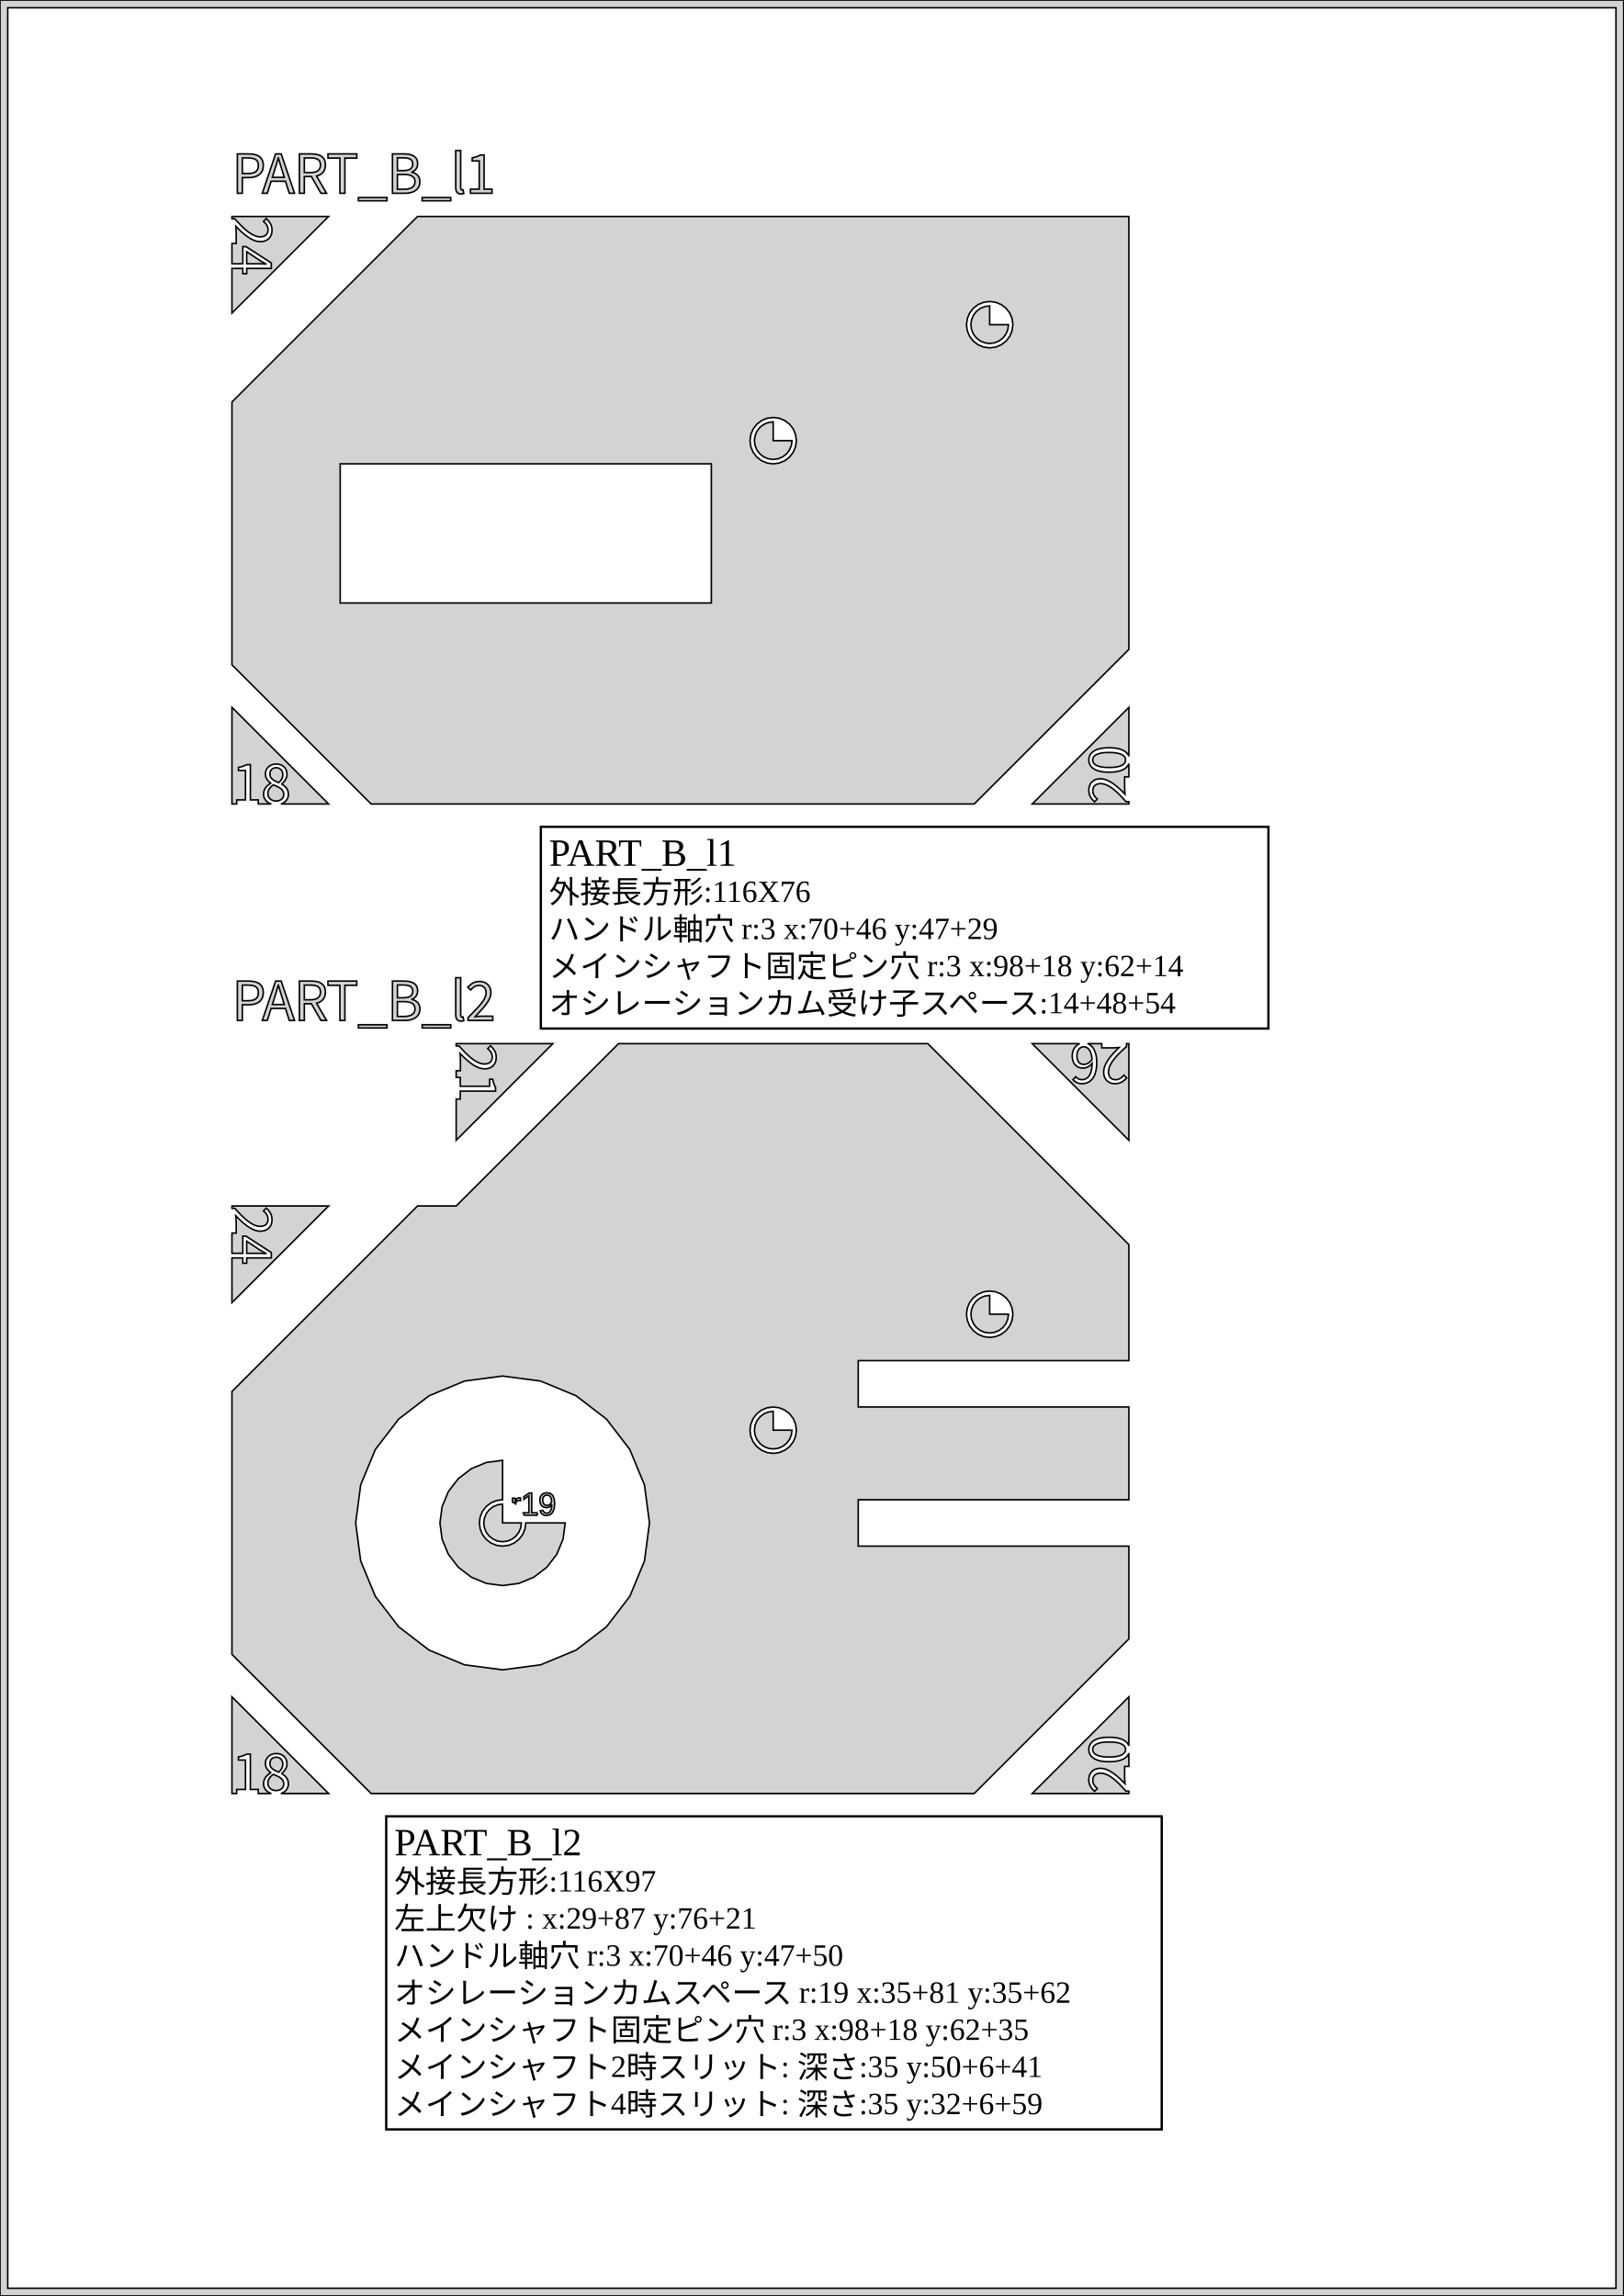
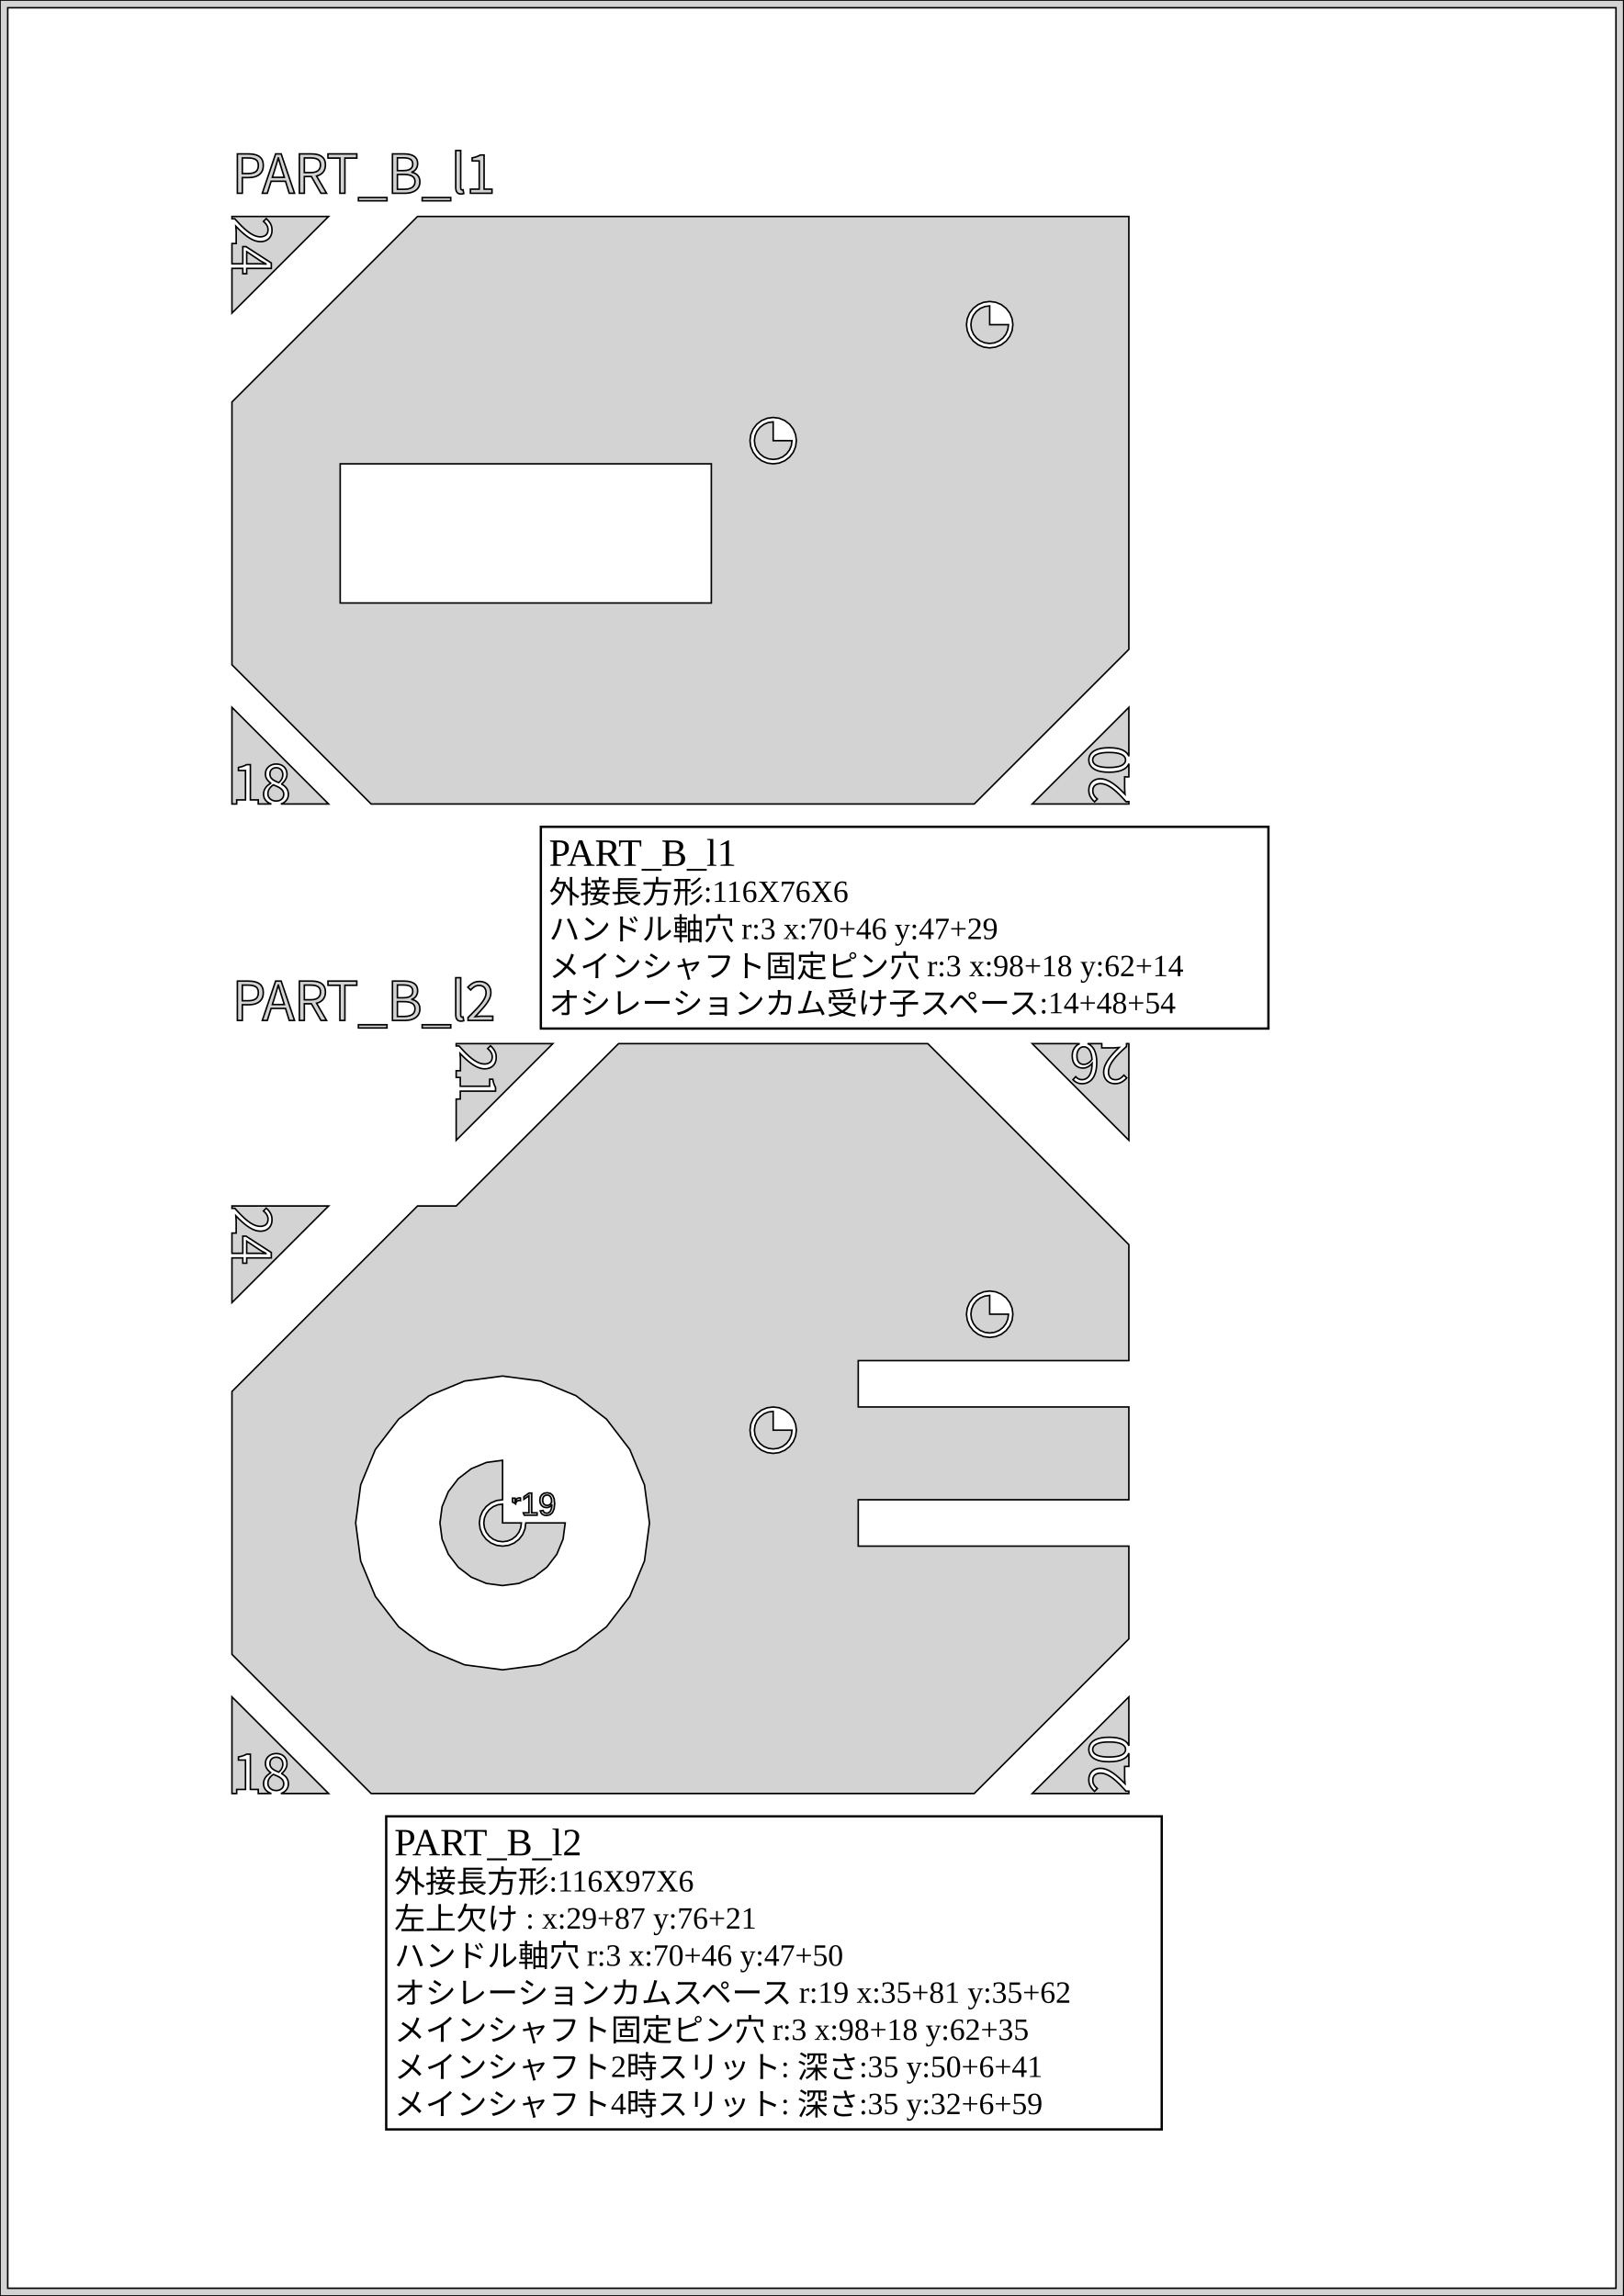
<svg xmlns="http://www.w3.org/2000/svg" width="210mm" height="297mm" viewBox="0 -297 210 297" version="1.1">
  <path d=" M 210,-297 L 0,-297 L 0,-0 L 210,-0 z M 1,-1 L 1,-296 L 209,-296 L 209,-1 z M 59.693,-271.912 L 59.765,-271.918 L 59.826,-271.928 L 59.88,-271.94 L 59.931,-271.952 L 59.979,-271.966  L 59.889,-272.452 L 59.859,-272.448 L 59.833,-272.444 L 59.812,-272.442 L 59.794,-272.44 L 59.775,-272.439  L 59.757,-272.438 L 59.712,-272.445 L 59.672,-272.466 L 59.635,-272.501 L 59.606,-272.552 L 59.589,-272.621  L 59.583,-272.709 L 59.583,-277.53 L 58.943,-277.53 L 58.943,-272.751 L 58.951,-272.583 L 58.974,-272.431  L 59.013,-272.296 L 59.068,-272.179 L 59.139,-272.083 L 59.228,-272.008 L 59.336,-271.954 L 59.463,-271.921  L 59.611,-271.91 z M 52.74,-272.018 L 53.075,-272.074 L 53.379,-272.167 L 53.648,-272.296 L 53.875,-272.462 L 54.06,-272.663  L 54.197,-272.902 L 54.279,-273.179 L 54.306,-273.494 L 54.274,-273.817 L 54.177,-274.093 L 54.015,-274.32  L 53.803,-274.499 L 53.556,-274.629 L 53.273,-274.709 L 53.273,-274.744 L 53.423,-274.805 L 53.557,-274.884  L 53.675,-274.984 L 53.778,-275.099 L 53.862,-275.229 L 53.928,-275.372 L 53.977,-275.526 L 54.005,-275.684  L 54.015,-275.848 L 53.99,-276.129 L 53.916,-276.37 L 53.793,-276.57 L 53.626,-276.735 L 53.421,-276.867  L 53.178,-276.966 L 52.902,-277.036 L 52.598,-277.077 L 52.265,-277.091 L 50.758,-277.091 L 50.758,-272  L 52.376,-272 z M 51.398,-274.931 L 51.398,-276.586 L 52.183,-276.586 L 52.548,-276.565 L 52.848,-276.504 L 53.082,-276.401  L 53.25,-276.249 L 53.351,-276.037 L 53.385,-275.765 L 53.353,-275.524 L 53.258,-275.32 L 53.1,-275.154  L 52.868,-275.03 L 52.553,-274.956 L 52.155,-274.931 z M 51.398,-272.515 L 51.398,-274.432 L 52.287,-274.432 L 52.697,-274.408 L 53.04,-274.335 L 53.315,-274.213  L 53.515,-274.038 L 53.636,-273.806 L 53.676,-273.515 L 53.635,-273.203 L 53.512,-272.95 L 53.308,-272.758  L 53.031,-272.623 L 52.69,-272.542 L 52.287,-272.515 z M 31.341,-274.029 L 32.181,-274.029 L 32.536,-274.048 L 32.862,-274.104 L 33.159,-274.199 L 33.42,-274.332  L 33.64,-274.504 L 33.818,-274.716 L 33.95,-274.969 L 34.028,-275.263 L 34.054,-275.598 L 34.028,-275.943  L 33.95,-276.237 L 33.818,-276.48 L 33.639,-276.677 L 33.417,-276.833 L 33.152,-276.949 L 32.849,-277.028  L 32.516,-277.075 L 32.152,-277.091 L 30.701,-277.091 L 30.701,-272 L 31.341,-272 z M 31.341,-274.55 L 31.341,-276.57 L 32.069,-276.57 L 32.48,-276.546 L 32.816,-276.477 L 33.078,-276.361  L 33.265,-276.184 L 33.377,-275.93 L 33.414,-275.598 L 33.378,-275.266 L 33.27,-275 L 33.088,-274.8  L 32.833,-274.661 L 32.503,-274.578 L 32.097,-274.55 z M 39.36,-274.16 L 40.275,-274.16 L 41.512,-272 L 42.236,-272 L 40.94,-274.23 L 40.952,-274.233  L 41.232,-274.323 L 41.479,-274.451 L 41.689,-274.618 L 41.861,-274.823 L 41.988,-275.067 L 42.064,-275.348  L 42.09,-275.667 L 42.064,-275.995 L 41.988,-276.275 L 41.86,-276.508 L 41.689,-276.696 L 41.479,-276.846  L 41.232,-276.956 L 40.952,-277.031 L 40.645,-277.076 L 40.311,-277.091 L 38.72,-277.091 L 38.72,-272  L 39.36,-272 z M 39.36,-274.675 L 39.36,-276.57 L 40.214,-276.57 L 40.581,-276.547 L 40.887,-276.48 L 41.13,-276.368  L 41.308,-276.201 L 41.414,-275.967 L 41.45,-275.667 L 41.414,-275.363 L 41.308,-275.114 L 41.13,-274.922  L 40.887,-274.785 L 40.581,-274.703 L 40.214,-274.675 z M 44.606,-276.55 L 46.146,-276.55 L 46.146,-277.091 L 42.418,-277.091 L 42.418,-276.55 L 43.96,-276.55  L 43.96,-272.002 L 44.606,-272.002 z M 35.064,-273.555 L 36.927,-273.555 L 37.413,-272 L 38.093,-272 L 36.364,-277.091 L 35.648,-277.091  L 33.925,-272 L 34.571,-272 z M 35.224,-274.061 L 35.474,-274.848 L 35.562,-275.137 L 35.649,-275.423 L 35.735,-275.705 L 35.819,-275.988  L 35.901,-276.276 L 35.981,-276.57 L 36.009,-276.57 L 36.093,-276.276 L 36.176,-275.988 L 36.259,-275.705  L 36.344,-275.423 L 36.432,-275.137 L 36.523,-274.848 L 36.769,-274.061 z M 63.631,-272.528 L 62.61,-272.528 L 62.61,-276.952 L 62.125,-276.952 L 61.981,-276.872 L 61.827,-276.801  L 61.663,-276.737 L 61.485,-276.679 L 61.287,-276.629 L 61.07,-276.584 L 61.07,-276.181 L 61.98,-276.181  L 61.98,-272.528 L 60.84,-272.528 L 60.84,-272 L 63.631,-272 z M 50.051,-271.443 L 46.355,-271.443 L 46.355,-271.027 L 50.051,-271.027 z M 58.298,-271.443 L 54.602,-271.443 L 54.602,-271.027 L 58.298,-271.027 z M 146,-213 L 146,-269 L 54,-269 L 30,-245 L 30,-211 L 48,-193  L 126,-193 z M 127.224,-252.102 L 126.5,-252.402 L 125.879,-252.879 L 125.402,-253.5 L 125.102,-254.224 L 125,-255  L 125.102,-255.776 L 125.402,-256.5 L 125.879,-257.121 L 126.5,-257.598 L 127.224,-257.898 L 128,-258  L 128.776,-257.898 L 129.5,-257.598 L 130.121,-257.121 L 130.598,-256.5 L 130.898,-255.776 L 131,-255  L 130.898,-254.224 L 130.598,-253.5 L 130.121,-252.879 L 129.5,-252.402 L 128.776,-252.102 L 128,-252  z M 128.629,-252.653 L 129.215,-252.896 L 129.718,-253.282 L 130.104,-253.785 L 130.347,-254.371 L 130.43,-255  L 128,-255 L 128,-257.43 L 127.371,-257.347 L 126.785,-257.104 L 126.282,-256.718 L 125.896,-256.215  L 125.653,-255.629 L 125.57,-255 L 125.653,-254.371 L 125.896,-253.785 L 126.282,-253.282 L 126.785,-252.896  L 127.371,-252.653 L 128,-252.57 z M 99.224,-237.102 L 98.5,-237.402 L 97.879,-237.879 L 97.402,-238.5 L 97.102,-239.224 L 97,-240  L 97.102,-240.776 L 97.402,-241.5 L 97.879,-242.121 L 98.5,-242.598 L 99.224,-242.898 L 100,-243  L 100.776,-242.898 L 101.5,-242.598 L 102.121,-242.121 L 102.598,-241.5 L 102.898,-240.776 L 103,-240  L 102.898,-239.224 L 102.598,-238.5 L 102.121,-237.879 L 101.5,-237.402 L 100.776,-237.102 L 100,-237  z M 100.629,-237.653 L 101.215,-237.896 L 101.718,-238.282 L 102.104,-238.785 L 102.347,-239.371 L 102.43,-240  L 100,-240 L 100,-242.43 L 99.371,-242.347 L 98.785,-242.104 L 98.282,-241.718 L 97.896,-241.215  L 97.653,-240.629 L 97.57,-240 L 97.653,-239.371 L 97.896,-238.785 L 98.282,-238.282 L 98.785,-237.896  L 99.371,-237.653 L 100,-237.57 z M 44,-219 L 44,-237 L 92,-237 L 92,-219 z M 42.5,-269 L 30,-269 L 30,-268.696 L 30.374,-268.696 L 30.828,-268.195 L 31.254,-267.756  L 31.652,-267.38 L 32.027,-267.065 L 32.385,-266.809 L 32.725,-266.613 L 33.049,-266.474 L 33.361,-266.391  L 33.659,-266.363 L 33.846,-266.374 L 34.02,-266.408 L 34.179,-266.464 L 34.321,-266.543 L 34.44,-266.646  L 34.537,-266.773 L 34.608,-266.924 L 34.651,-267.1 L 34.666,-267.301 L 34.647,-267.504 L 34.592,-267.697  L 34.499,-267.88 L 34.378,-268.052 L 34.236,-268.21 L 34.075,-268.356 L 34.436,-268.724 L 34.648,-268.515  L 34.829,-268.295 L 34.979,-268.064 L 35.091,-267.814 L 35.158,-267.534 L 35.181,-267.225 L 35.16,-266.933  L 35.099,-266.671 L 34.997,-266.437 L 34.857,-266.233 L 34.683,-266.062 L 34.476,-265.923 L 34.238,-265.821  L 33.975,-265.76 L 33.687,-265.739 L 33.348,-265.767 L 33.005,-265.852 L 32.659,-265.993 L 32.31,-266.183  L 31.957,-266.417 L 31.6,-266.694 L 31.238,-267.008 L 30.871,-267.357 L 30.499,-267.738 L 30.508,-267.602  L 30.519,-267.462 L 30.53,-267.318 L 30.54,-267.175 L 30.545,-267.037 L 30.547,-266.905 L 30.547,-265.496  L 30,-265.496 L 30,-262.877 L 31.402,-262.877 L 31.402,-265.099 L 31.817,-265.099 L 35.09,-262.981  L 35.09,-262.279 L 31.907,-262.279 L 31.907,-261.598 L 31.402,-261.598 L 31.402,-262.279 L 30,-262.279  L 30,-256.5 z M 34.395,-262.87 L 34.273,-262.935 L 34.149,-263.001 L 34.023,-263.068 L 33.896,-263.136 L 33.77,-263.206  L 33.644,-263.279 L 31.907,-264.439 L 31.907,-262.877 L 33.471,-262.877 L 33.605,-262.875 L 33.758,-262.87  L 33.929,-262.863 L 34.102,-262.854 L 34.257,-262.847 L 34.395,-262.842 z M 146,-193.304 L 145.626,-193.304 L 145.172,-193.805 L 144.746,-194.244 L 144.348,-194.62 L 143.973,-194.935  L 143.615,-195.191 L 143.275,-195.387 L 142.951,-195.526 L 142.64,-195.609 L 142.341,-195.637 L 142.154,-195.626  L 141.98,-195.592 L 141.821,-195.536 L 141.679,-195.457 L 141.56,-195.354 L 141.463,-195.227 L 141.391,-195.076  L 141.349,-194.9 L 141.334,-194.699 L 141.353,-194.496 L 141.408,-194.303 L 141.501,-194.12 L 141.622,-193.948  L 141.763,-193.79 L 141.925,-193.644 L 141.564,-193.276 L 141.352,-193.485 L 141.171,-193.705 L 141.021,-193.936  L 140.909,-194.186 L 140.842,-194.466 L 140.819,-194.775 L 140.84,-195.067 L 140.901,-195.329 L 141.003,-195.563  L 141.143,-195.767 L 141.317,-195.938 L 141.524,-196.077 L 141.762,-196.179 L 142.024,-196.24 L 142.313,-196.261  L 142.652,-196.233 L 142.995,-196.148 L 143.341,-196.007 L 143.69,-195.817 L 144.043,-195.583 L 144.4,-195.306  L 144.762,-194.992 L 145.129,-194.643 L 145.501,-194.262 L 145.492,-194.398 L 145.481,-194.538 L 145.47,-194.682  L 145.461,-194.825 L 145.455,-194.963 L 145.453,-195.095 L 145.453,-196.504 L 146,-196.504 L 146,-198.223  L 145.96,-198.108 L 145.798,-197.856 L 145.57,-197.636 L 145.276,-197.452 L 144.916,-197.304 L 144.489,-197.196  L 143.996,-197.131 L 143.437,-197.109 L 142.879,-197.131 L 142.389,-197.196 L 141.968,-197.304 L 141.615,-197.452  L 141.326,-197.636 L 141.104,-197.856 L 140.946,-198.108 L 140.851,-198.387 L 140.819,-198.693 L 140.851,-199.003  L 140.947,-199.283 L 141.107,-199.534 L 141.332,-199.752 L 141.62,-199.935 L 141.972,-200.083 L 142.391,-200.191  L 142.879,-200.256 L 143.437,-200.277 L 143.996,-200.256 L 144.489,-200.191 L 144.916,-200.083 L 145.276,-199.935  L 145.57,-199.752 L 145.798,-199.534 L 145.96,-199.283 L 146,-199.168 L 146,-205.5 L 133.5,-193  L 146,-193 z M 30.611,-193.528 L 31.75,-193.528 L 31.75,-197.328 L 30.84,-197.328 L 30.84,-197.73 L 31.058,-197.775  L 31.256,-197.826 L 31.434,-197.883 L 31.598,-197.946 L 31.752,-198.016 L 31.896,-198.091 L 32.381,-198.091  L 32.381,-193.528 L 33.402,-193.528 L 33.402,-193 L 35.093,-193 L 34.869,-193.084 L 34.641,-193.214  L 34.449,-193.374 L 34.292,-193.563 L 34.176,-193.777 L 34.107,-194.011 L 34.084,-194.265 L 34.099,-194.484  L 34.144,-194.689 L 34.219,-194.879 L 34.318,-195.054 L 34.435,-195.211 L 34.57,-195.352 L 34.715,-195.475  L 34.863,-195.583 L 35.014,-195.675 L 35.014,-195.702 L 34.837,-195.842 L 34.676,-196.003 L 34.532,-196.185  L 34.418,-196.39 L 34.35,-196.62 L 34.327,-196.876 L 34.347,-197.124 L 34.409,-197.35 L 34.511,-197.553  L 34.648,-197.732 L 34.815,-197.882 L 35.011,-198.005 L 35.23,-198.095 L 35.467,-198.15 L 35.722,-198.168  L 36,-198.149 L 36.25,-198.091 L 36.472,-197.994 L 36.664,-197.865 L 36.824,-197.707 L 36.951,-197.522  L 37.043,-197.312 L 37.099,-197.081 L 37.117,-196.828 L 37.105,-196.655 L 37.07,-196.488 L 37.01,-196.327  L 36.933,-196.176 L 36.846,-196.036 L 36.75,-195.907 L 36.648,-195.791 L 36.546,-195.688 L 36.445,-195.598  L 36.445,-195.563 L 36.59,-195.474 L 36.729,-195.374 L 36.862,-195.261 L 36.983,-195.135 L 37.089,-194.991  L 37.178,-194.831 L 37.246,-194.651 L 37.286,-194.448 L 37.3,-194.223 L 37.278,-193.989 L 37.212,-193.768  L 37.102,-193.56 L 36.952,-193.373 L 36.767,-193.214 L 36.546,-193.084 L 36.327,-193 L 42.5,-193  L 30,-205.5 L 30,-193 L 30.611,-193 z M 143.902,-197.734 L 144.308,-197.775 L 144.655,-197.842 L 144.943,-197.934 L 145.176,-198.049 L 145.352,-198.186  L 145.476,-198.341 L 145.55,-198.51 L 145.574,-198.693 L 145.55,-198.88 L 145.476,-199.05 L 145.352,-199.204  L 145.176,-199.339 L 144.943,-199.453 L 144.655,-199.545 L 144.308,-199.612 L 143.902,-199.653 L 143.436,-199.666  L 142.971,-199.653 L 142.567,-199.612 L 142.224,-199.545 L 141.94,-199.453 L 141.711,-199.339 L 141.537,-199.204  L 141.416,-199.05 L 141.343,-198.88 L 141.318,-198.693 L 141.343,-198.51 L 141.416,-198.341 L 141.537,-198.186  L 141.711,-198.049 L 141.94,-197.934 L 142.224,-197.842 L 142.567,-197.775 L 142.971,-197.734 L 143.436,-197.721  z M 36.213,-195.92 L 36.343,-196.083 L 36.445,-196.253 L 36.518,-196.429 L 36.562,-196.608 L 36.577,-196.791  L 36.565,-196.957 L 36.532,-197.109 L 36.476,-197.25 L 36.398,-197.375 L 36.3,-197.483 L 36.181,-197.573  L 36.043,-197.64 L 35.888,-197.681 L 35.715,-197.694 L 35.493,-197.67 L 35.299,-197.596 L 35.132,-197.472  L 35.005,-197.307 L 34.928,-197.108 L 34.903,-196.875 L 34.921,-196.686 L 34.975,-196.518 L 35.066,-196.371  L 35.186,-196.242 L 35.328,-196.126 L 35.493,-196.024 L 35.673,-195.932 L 35.861,-195.845 L 36.056,-195.763  z M 35.906,-193.396 L 36.079,-193.433 L 36.233,-193.495 L 36.368,-193.578 L 36.482,-193.68 L 36.574,-193.8  L 36.641,-193.936 L 36.681,-194.084 L 36.695,-194.245 L 36.683,-194.408 L 36.646,-194.555 L 36.584,-194.685  L 36.502,-194.803 L 36.403,-194.911 L 36.289,-195.008 L 36.159,-195.098 L 36.017,-195.181 L 35.861,-195.258  L 35.696,-195.331 L 35.525,-195.403 L 35.347,-195.473 L 35.156,-195.332 L 34.988,-195.169 L 34.845,-194.984  L 34.735,-194.779 L 34.669,-194.558 L 34.647,-194.321 L 34.662,-194.151 L 34.709,-193.991 L 34.786,-193.842  L 34.89,-193.709 L 35.019,-193.597 L 35.171,-193.505 L 35.341,-193.438 L 35.523,-193.397 L 35.716,-193.384  z M 164.1,-190.1 L 69.9,-190.1 L 69.9,-163.9 L 164.1,-163.9 z M 70,-164 L 70,-190 L 164,-190 L 164,-164 z M 59.693,-164.912 L 59.765,-164.918 L 59.826,-164.928 L 59.88,-164.94 L 59.931,-164.952 L 59.979,-164.966  L 59.889,-165.452 L 59.859,-165.448 L 59.833,-165.444 L 59.812,-165.442 L 59.794,-165.44 L 59.775,-165.439  L 59.757,-165.438 L 59.712,-165.445 L 59.672,-165.466 L 59.635,-165.501 L 59.606,-165.552 L 59.589,-165.621  L 59.583,-165.709 L 59.583,-170.53 L 58.943,-170.53 L 58.943,-165.751 L 58.951,-165.583 L 58.974,-165.431  L 59.013,-165.296 L 59.068,-165.179 L 59.139,-165.083 L 59.228,-165.008 L 59.336,-164.954 L 59.463,-164.921  L 59.611,-164.91 z M 31.341,-167.029 L 32.181,-167.029 L 32.536,-167.048 L 32.862,-167.104 L 33.159,-167.199 L 33.42,-167.332  L 33.64,-167.504 L 33.818,-167.716 L 33.95,-167.969 L 34.028,-168.263 L 34.054,-168.598 L 34.028,-168.943  L 33.95,-169.237 L 33.818,-169.48 L 33.639,-169.677 L 33.417,-169.833 L 33.152,-169.949 L 32.849,-170.028  L 32.516,-170.075 L 32.152,-170.091 L 30.701,-170.091 L 30.701,-165 L 31.341,-165 z M 31.341,-167.55 L 31.341,-169.57 L 32.069,-169.57 L 32.48,-169.546 L 32.816,-169.477 L 33.078,-169.361  L 33.265,-169.184 L 33.377,-168.93 L 33.414,-168.598 L 33.378,-168.266 L 33.27,-168 L 33.088,-167.8  L 32.833,-167.661 L 32.503,-167.578 L 32.097,-167.55 z M 35.064,-166.555 L 36.927,-166.555 L 37.413,-165 L 38.093,-165 L 36.364,-170.091 L 35.648,-170.091  L 33.925,-165 L 34.571,-165 z M 35.224,-167.061 L 35.474,-167.848 L 35.562,-168.137 L 35.649,-168.423 L 35.735,-168.705 L 35.819,-168.988  L 35.901,-169.276 L 35.981,-169.57 L 36.009,-169.57 L 36.093,-169.276 L 36.176,-168.988 L 36.259,-168.705  L 36.344,-168.423 L 36.432,-168.137 L 36.523,-167.848 L 36.769,-167.061 z M 39.36,-167.16 L 40.275,-167.16 L 41.512,-165 L 42.236,-165 L 40.94,-167.23 L 40.952,-167.233  L 41.232,-167.323 L 41.479,-167.451 L 41.689,-167.618 L 41.861,-167.823 L 41.988,-168.067 L 42.064,-168.348  L 42.09,-168.667 L 42.064,-168.995 L 41.988,-169.275 L 41.86,-169.508 L 41.689,-169.696 L 41.479,-169.846  L 41.232,-169.956 L 40.952,-170.031 L 40.645,-170.076 L 40.311,-170.091 L 38.72,-170.091 L 38.72,-165  L 39.36,-165 z M 39.36,-167.675 L 39.36,-169.57 L 40.214,-169.57 L 40.581,-169.547 L 40.887,-169.48 L 41.13,-169.368  L 41.308,-169.201 L 41.414,-168.967 L 41.45,-168.667 L 41.414,-168.363 L 41.308,-168.114 L 41.13,-167.922  L 40.887,-167.785 L 40.581,-167.703 L 40.214,-167.675 z M 44.606,-169.55 L 46.146,-169.55 L 46.146,-170.091 L 42.418,-170.091 L 42.418,-169.55 L 43.96,-169.55  L 43.96,-165.002 L 44.606,-165.002 z M 52.74,-165.019 L 53.075,-165.074 L 53.379,-165.167 L 53.648,-165.296 L 53.875,-165.462 L 54.06,-165.663  L 54.197,-165.902 L 54.279,-166.179 L 54.306,-166.494 L 54.274,-166.817 L 54.177,-167.093 L 54.015,-167.32  L 53.803,-167.499 L 53.556,-167.629 L 53.273,-167.709 L 53.273,-167.744 L 53.423,-167.805 L 53.557,-167.884  L 53.675,-167.984 L 53.778,-168.099 L 53.862,-168.229 L 53.928,-168.372 L 53.977,-168.526 L 54.005,-168.684  L 54.015,-168.848 L 53.99,-169.129 L 53.916,-169.37 L 53.793,-169.57 L 53.626,-169.735 L 53.421,-169.867  L 53.178,-169.966 L 52.902,-170.036 L 52.598,-170.077 L 52.265,-170.091 L 50.758,-170.091 L 50.758,-165  L 52.376,-165 z M 51.398,-167.931 L 51.398,-169.586 L 52.183,-169.586 L 52.548,-169.565 L 52.848,-169.504 L 53.082,-169.401  L 53.25,-169.249 L 53.351,-169.037 L 53.385,-168.765 L 53.353,-168.524 L 53.258,-168.32 L 53.1,-168.154  L 52.868,-168.03 L 52.553,-167.956 L 52.155,-167.931 z M 51.398,-165.515 L 51.398,-167.432 L 52.287,-167.432 L 52.697,-167.408 L 53.04,-167.335 L 53.315,-167.213  L 53.515,-167.038 L 53.636,-166.806 L 53.676,-166.515 L 53.635,-166.203 L 53.512,-165.95 L 53.308,-165.758  L 53.031,-165.623 L 52.69,-165.542 L 52.287,-165.515 z M 63.733,-165.547 L 62.296,-165.547 L 62.164,-165.545 L 62.025,-165.539 L 61.88,-165.53 L 61.735,-165.519  L 61.596,-165.508 L 61.464,-165.499 L 61.838,-165.901 L 62.185,-166.282 L 62.505,-166.642 L 62.788,-166.986  L 63.029,-167.321 L 63.226,-167.646 L 63.373,-167.964 L 63.461,-168.279 L 63.49,-168.591 L 63.47,-168.87  L 63.408,-169.125 L 63.306,-169.355 L 63.167,-169.557 L 62.996,-169.726 L 62.792,-169.862 L 62.558,-169.963  L 62.296,-170.023 L 62.005,-170.043 L 61.695,-170.021 L 61.415,-169.954 L 61.165,-169.841 L 60.934,-169.691  L 60.714,-169.507 L 60.505,-169.292 L 60.873,-168.938 L 61.019,-169.092 L 61.177,-169.231 L 61.349,-169.354  L 61.532,-169.451 L 61.725,-169.509 L 61.929,-169.528 L 62.129,-169.514 L 62.305,-169.474 L 62.456,-169.406  L 62.583,-169.315 L 62.686,-169.201 L 62.765,-169.066 L 62.821,-168.913 L 62.855,-168.745 L 62.866,-168.562  L 62.836,-168.288 L 62.746,-168.002 L 62.595,-167.705 L 62.387,-167.389 L 62.123,-167.049 L 61.804,-166.683  L 61.431,-166.286 L 61.008,-165.85 L 60.533,-165.374 L 60.533,-165 L 63.733,-165 z M 58.298,-164.443 L 54.602,-164.443 L 54.602,-164.027 L 58.298,-164.027 z M 50.051,-164.443 L 46.355,-164.443 L 46.355,-164.027 L 50.051,-164.027 z M 146,-162 L 145.696,-162 L 145.696,-161.626 L 145.195,-161.172 L 144.756,-160.746 L 144.38,-160.348  L 144.065,-159.973 L 143.809,-159.615 L 143.613,-159.275 L 143.474,-158.951 L 143.391,-158.64 L 143.363,-158.341  L 143.374,-158.154 L 143.408,-157.98 L 143.464,-157.821 L 143.543,-157.679 L 143.646,-157.56 L 143.773,-157.463  L 143.924,-157.391 L 144.1,-157.349 L 144.301,-157.334 L 144.504,-157.353 L 144.697,-157.408 L 144.88,-157.501  L 145.052,-157.622 L 145.21,-157.763 L 145.356,-157.925 L 145.724,-157.564 L 145.515,-157.352 L 145.295,-157.171  L 145.064,-157.021 L 144.814,-156.909 L 144.534,-156.842 L 144.225,-156.819 L 143.933,-156.84 L 143.671,-156.901  L 143.437,-157.003 L 143.233,-157.143 L 143.062,-157.317 L 142.923,-157.524 L 142.821,-157.762 L 142.76,-158.024  L 142.739,-158.313 L 142.767,-158.652 L 142.852,-158.995 L 142.993,-159.341 L 143.183,-159.69 L 143.417,-160.043  L 143.694,-160.4 L 144.008,-160.762 L 144.357,-161.129 L 144.738,-161.501 L 144.602,-161.492 L 144.462,-161.481  L 144.318,-161.47 L 144.175,-161.461 L 144.037,-161.455 L 143.905,-161.453 L 142.496,-161.453 L 142.496,-162  L 140.653,-162 L 140.818,-161.933 L 141.017,-161.811 L 141.197,-161.654 L 141.359,-161.461 L 141.501,-161.233  L 141.62,-160.97 L 141.717,-160.672 L 141.789,-160.339 L 141.832,-159.971 L 141.846,-159.567 L 141.829,-159.096  L 141.778,-158.672 L 141.693,-158.296 L 141.579,-157.966 L 141.44,-157.681 L 141.276,-157.441 L 141.092,-157.243  L 140.89,-157.085 L 140.672,-156.965 L 140.442,-156.882 L 140.205,-156.833 L 139.963,-156.816 L 139.711,-156.832  L 139.481,-156.881 L 139.275,-156.962 L 139.089,-157.069 L 138.92,-157.194 L 138.768,-157.338 L 139.13,-157.727  L 139.235,-157.615 L 139.355,-157.52 L 139.491,-157.442 L 139.636,-157.384 L 139.784,-157.349 L 139.935,-157.338  L 140.169,-157.361 L 140.389,-157.432 L 140.595,-157.55 L 140.78,-157.721 L 140.939,-157.954 L 141.07,-158.248  L 141.169,-158.611 L 141.228,-159.051 L 141.243,-159.451 L 141.179,-159.374 L 141.061,-159.254 L 140.935,-159.148  L 140.803,-159.056 L 140.665,-158.98 L 140.522,-158.918 L 140.377,-158.874 L 140.235,-158.847 L 140.095,-158.838  L 139.82,-158.858 L 139.571,-158.917 L 139.348,-159.016 L 139.153,-159.153 L 138.988,-159.33 L 138.855,-159.547  L 138.757,-159.803 L 138.697,-160.1 L 138.678,-160.436 L 138.7,-160.752 L 138.767,-161.04 L 138.879,-161.301  L 139.028,-161.531 L 139.205,-161.724 L 139.411,-161.881 L 139.639,-161.997 L 139.649,-162 L 133.5,-162  L 146,-149.5 z M 146,-85 L 146,-97 L 111,-97 L 111,-103 L 146,-103 L 146,-115  L 111,-115 L 111,-121 L 146,-121 L 146,-136 L 120,-162 L 80,-162  L 59,-141 L 54,-141 L 30,-117 L 30,-83 L 48,-65 L 126,-65  z M 127.224,-124.102 L 126.5,-124.402 L 125.879,-124.879 L 125.402,-125.5 L 125.102,-126.224 L 125,-127  L 125.102,-127.776 L 125.402,-128.5 L 125.879,-129.121 L 126.5,-129.598 L 127.224,-129.898 L 128,-130  L 128.776,-129.898 L 129.5,-129.598 L 130.121,-129.121 L 130.598,-128.5 L 130.898,-127.776 L 131,-127  L 130.898,-126.224 L 130.598,-125.5 L 130.121,-124.879 L 129.5,-124.402 L 128.776,-124.102 L 128,-124  z M 128.629,-124.653 L 129.215,-124.896 L 129.718,-125.282 L 130.104,-125.785 L 130.347,-126.371 L 130.43,-127  L 128,-127 L 128,-129.43 L 127.371,-129.347 L 126.785,-129.104 L 126.282,-128.718 L 125.896,-128.215  L 125.653,-127.629 L 125.57,-127 L 125.653,-126.371 L 125.896,-125.785 L 126.282,-125.282 L 126.785,-124.896  L 127.371,-124.653 L 128,-124.57 z M 60.082,-81.647 L 55.5,-83.546 L 51.565,-86.565 L 48.545,-90.5 L 46.647,-95.082 L 46,-100  L 46.647,-104.918 L 48.545,-109.5 L 51.565,-113.435 L 55.5,-116.454 L 60.082,-118.353 L 65,-119  L 69.918,-118.353 L 74.5,-116.454 L 78.435,-113.435 L 81.454,-109.5 L 83.353,-104.918 L 84,-100  L 83.353,-95.082 L 81.454,-90.5 L 78.435,-86.565 L 74.5,-83.546 L 69.918,-81.647 L 65,-81  z M 67.096,-92.176 L 69.05,-92.985 L 70.728,-94.272 L 72.015,-95.95 L 72.824,-97.904 L 73.1,-100  L 68,-100 L 67.898,-99.224 L 67.598,-98.5 L 67.121,-97.879 L 66.5,-97.402 L 65.776,-97.102  L 65,-97 L 64.224,-97.102 L 63.5,-97.402 L 62.879,-97.879 L 62.402,-98.5 L 62.102,-99.224  L 62,-100 L 62.102,-100.776 L 62.402,-101.5 L 62.879,-102.121 L 63.5,-102.598 L 64.224,-102.898  L 65,-103 L 65,-108.1 L 62.904,-107.824 L 60.95,-107.015 L 59.272,-105.728 L 57.985,-104.05  L 57.176,-102.096 L 56.9,-100 L 57.176,-97.904 L 57.985,-95.95 L 59.272,-94.272 L 60.95,-92.985  L 62.904,-92.176 L 65,-91.9 z M 71.141,-101.058 L 71.468,-101.356 L 71.67,-101.838 L 71.738,-102.491 L 71.676,-103.112 L 71.492,-103.555  L 71.188,-103.821 L 70.767,-103.909 L 70.367,-103.845 L 70.066,-103.652 L 69.876,-103.346 L 69.813,-102.945  L 69.871,-102.551 L 70.045,-102.243 L 70.316,-102.045 L 70.664,-101.979 L 70.89,-102.006 L 71.097,-102.089  L 71.265,-102.218 L 71.376,-102.383 L 71.326,-101.903 L 71.195,-101.547 L 70.986,-101.328 L 70.706,-101.254  L 70.398,-101.344 L 70.222,-101.612 L 69.872,-101.557 L 69.989,-101.286 L 70.162,-101.101 L 70.398,-100.995  L 70.7,-100.959 z M 70.518,-102.313 L 70.338,-102.449 L 70.224,-102.664 L 70.186,-102.945 L 70.224,-103.22 L 70.338,-103.432  L 70.519,-103.567 L 70.755,-103.612 L 70.995,-103.559 L 71.18,-103.402 L 71.299,-103.157 L 71.339,-102.845  L 71.32,-102.685 L 71.261,-102.544 L 71.168,-102.427 L 71.046,-102.34 L 70.904,-102.285 L 70.751,-102.267  z M 69.469,-101.311 L 68.771,-101.311 L 68.771,-103.866 L 68.433,-103.866 L 67.756,-103.401 L 67.756,-103.055  L 68.403,-103.517 L 68.403,-101.311 L 67.676,-101.311 L 67.805,-101 L 69.469,-101 z M 66.685,-102.471 L 66.775,-102.71 L 66.922,-102.857 L 67.123,-102.906 L 67.233,-102.901 L 67.318,-102.886  L 67.318,-103.222 L 67.243,-103.237 L 67.17,-103.242 L 66.986,-103.216 L 66.848,-103.138 L 66.741,-102.99  L 66.647,-102.752 L 66.639,-102.752 L 66.635,-102.902 L 66.623,-103.201 L 66.277,-103.201 L 66.286,-102.933  L 66.289,-102.689 L 66.289,-102.686 L 66.5,-102.598 L 66.684,-102.457 z M 65.629,-97.653 L 66.215,-97.896 L 66.718,-98.282 L 67.104,-98.785 L 67.347,-99.371 L 67.43,-100  L 65,-100 L 65,-102.43 L 64.371,-102.347 L 63.785,-102.104 L 63.282,-101.718 L 62.896,-101.215  L 62.653,-100.629 L 62.57,-100 L 62.653,-99.371 L 62.896,-98.785 L 63.282,-98.282 L 63.785,-97.896  L 64.371,-97.653 L 65,-97.57 z M 99.224,-109.102 L 98.5,-109.402 L 97.879,-109.879 L 97.402,-110.5 L 97.102,-111.224 L 97,-112  L 97.102,-112.776 L 97.402,-113.5 L 97.879,-114.121 L 98.5,-114.598 L 99.224,-114.898 L 100,-115  L 100.776,-114.898 L 101.5,-114.598 L 102.121,-114.121 L 102.598,-113.5 L 102.898,-112.776 L 103,-112  L 102.898,-111.224 L 102.598,-110.5 L 102.121,-109.879 L 101.5,-109.402 L 100.776,-109.102 L 100,-109  z M 100.629,-109.653 L 101.215,-109.896 L 101.718,-110.282 L 102.104,-110.785 L 102.347,-111.371 L 102.43,-112  L 100,-112 L 100,-114.43 L 99.371,-114.347 L 98.785,-114.104 L 98.282,-113.718 L 97.896,-113.215  L 97.653,-112.629 L 97.57,-112 L 97.653,-111.371 L 97.896,-110.785 L 98.282,-110.282 L 98.785,-109.896  L 99.371,-109.653 L 100,-109.57 z M 71.5,-162 L 59,-162 L 59,-161.696 L 59.374,-161.696 L 59.828,-161.195 L 60.254,-160.756  L 60.652,-160.38 L 61.027,-160.065 L 61.385,-159.809 L 61.725,-159.613 L 62.049,-159.474 L 62.361,-159.391  L 62.659,-159.363 L 62.846,-159.374 L 63.02,-159.408 L 63.179,-159.464 L 63.321,-159.543 L 63.44,-159.646  L 63.537,-159.773 L 63.608,-159.924 L 63.651,-160.1 L 63.666,-160.301 L 63.647,-160.504 L 63.592,-160.697  L 63.499,-160.88 L 63.378,-161.052 L 63.236,-161.21 L 63.075,-161.356 L 63.436,-161.724 L 63.648,-161.515  L 63.829,-161.295 L 63.979,-161.064 L 64.091,-160.814 L 64.158,-160.534 L 64.181,-160.225 L 64.16,-159.933  L 64.099,-159.671 L 63.997,-159.437 L 63.857,-159.233 L 63.683,-159.062 L 63.476,-158.923 L 63.238,-158.821  L 62.975,-158.76 L 62.687,-158.739 L 62.348,-158.767 L 62.005,-158.852 L 61.659,-158.993 L 61.31,-159.183  L 60.957,-159.417 L 60.6,-159.694 L 60.238,-160.008 L 59.871,-160.357 L 59.499,-160.738 L 59.508,-160.602  L 59.519,-160.462 L 59.53,-160.318 L 59.539,-160.175 L 59.545,-160.037 L 59.547,-159.905 L 59.547,-158.496  L 59,-158.496 L 59,-157.625 L 59.528,-157.625 L 59.528,-156.486 L 63.328,-156.486 L 63.328,-157.396  L 63.73,-157.396 L 63.775,-157.179 L 63.826,-156.981 L 63.883,-156.802 L 63.946,-156.638 L 64.016,-156.484  L 64.091,-156.34 L 64.091,-155.855 L 59.528,-155.855 L 59.528,-154.835 L 59,-154.835 L 59,-149.5  z M 140.366,-159.329 L 140.542,-159.381 L 140.727,-159.468 L 140.913,-159.598 L 141.094,-159.777 L 141.234,-159.961  L 141.233,-159.981 L 141.19,-160.35 L 141.119,-160.673 L 141.02,-160.95 L 140.895,-161.178 L 140.744,-161.358  L 140.568,-161.487 L 140.368,-161.565 L 140.143,-161.59 L 139.983,-161.574 L 139.836,-161.526 L 139.703,-161.445  L 139.584,-161.335 L 139.482,-161.199 L 139.397,-161.038 L 139.334,-160.856 L 139.295,-160.655 L 139.283,-160.437  L 139.294,-160.216 L 139.327,-160.016 L 139.383,-159.836 L 139.462,-159.68 L 139.562,-159.551 L 139.685,-159.447  L 139.832,-159.372 L 140.003,-159.327 L 140.199,-159.312 z M 42.5,-141 L 30,-141 L 30,-140.696 L 30.374,-140.696 L 30.828,-140.195 L 31.254,-139.756  L 31.652,-139.38 L 32.027,-139.065 L 32.385,-138.809 L 32.725,-138.613 L 33.049,-138.474 L 33.361,-138.391  L 33.659,-138.363 L 33.846,-138.374 L 34.02,-138.408 L 34.179,-138.464 L 34.321,-138.543 L 34.44,-138.646  L 34.537,-138.773 L 34.608,-138.924 L 34.651,-139.1 L 34.666,-139.301 L 34.647,-139.504 L 34.592,-139.697  L 34.499,-139.88 L 34.378,-140.052 L 34.236,-140.21 L 34.075,-140.356 L 34.436,-140.724 L 34.648,-140.515  L 34.829,-140.295 L 34.979,-140.064 L 35.091,-139.814 L 35.158,-139.534 L 35.181,-139.225 L 35.16,-138.933  L 35.099,-138.671 L 34.997,-138.437 L 34.857,-138.233 L 34.683,-138.062 L 34.476,-137.923 L 34.238,-137.821  L 33.975,-137.76 L 33.687,-137.739 L 33.348,-137.767 L 33.005,-137.852 L 32.659,-137.993 L 32.31,-138.183  L 31.957,-138.417 L 31.6,-138.694 L 31.238,-139.008 L 30.871,-139.357 L 30.499,-139.738 L 30.508,-139.602  L 30.519,-139.462 L 30.53,-139.318 L 30.54,-139.175 L 30.545,-139.037 L 30.547,-138.905 L 30.547,-137.496  L 30,-137.496 L 30,-134.877 L 31.402,-134.877 L 31.402,-137.099 L 31.817,-137.099 L 35.09,-134.981  L 35.09,-134.279 L 31.907,-134.279 L 31.907,-133.598 L 31.402,-133.598 L 31.402,-134.279 L 30,-134.279  L 30,-128.5 z M 34.395,-134.87 L 34.273,-134.935 L 34.149,-135.001 L 34.023,-135.068 L 33.896,-135.136 L 33.77,-135.206  L 33.644,-135.279 L 31.907,-136.439 L 31.907,-134.877 L 33.471,-134.877 L 33.605,-134.875 L 33.758,-134.87  L 33.929,-134.863 L 34.102,-134.854 L 34.257,-134.847 L 34.395,-134.842 z M 146,-65.304 L 145.626,-65.304 L 145.172,-65.805 L 144.746,-66.244 L 144.348,-66.62 L 143.973,-66.935  L 143.615,-67.191 L 143.275,-67.387 L 142.951,-67.526 L 142.64,-67.609 L 142.341,-67.637 L 142.154,-67.626  L 141.98,-67.592 L 141.821,-67.536 L 141.679,-67.457 L 141.56,-67.354 L 141.463,-67.227 L 141.391,-67.076  L 141.349,-66.9 L 141.334,-66.7 L 141.353,-66.496 L 141.408,-66.303 L 141.501,-66.12 L 141.622,-65.948  L 141.763,-65.79 L 141.925,-65.644 L 141.564,-65.276 L 141.352,-65.485 L 141.171,-65.705 L 141.021,-65.936  L 140.909,-66.186 L 140.842,-66.466 L 140.819,-66.775 L 140.84,-67.067 L 140.901,-67.329 L 141.003,-67.563  L 141.143,-67.767 L 141.317,-67.938 L 141.524,-68.077 L 141.762,-68.179 L 142.024,-68.24 L 142.313,-68.261  L 142.652,-68.233 L 142.995,-68.148 L 143.341,-68.007 L 143.69,-67.817 L 144.043,-67.583 L 144.4,-67.306  L 144.762,-66.992 L 145.129,-66.643 L 145.501,-66.262 L 145.492,-66.398 L 145.481,-66.538 L 145.47,-66.682  L 145.461,-66.825 L 145.455,-66.963 L 145.453,-67.095 L 145.453,-68.504 L 146,-68.504 L 146,-70.223  L 145.96,-70.108 L 145.798,-69.856 L 145.57,-69.636 L 145.276,-69.452 L 144.916,-69.304 L 144.489,-69.196  L 143.996,-69.131 L 143.437,-69.109 L 142.879,-69.131 L 142.389,-69.196 L 141.968,-69.304 L 141.615,-69.452  L 141.326,-69.636 L 141.104,-69.856 L 140.946,-70.108 L 140.851,-70.387 L 140.819,-70.693 L 140.851,-71.003  L 140.947,-71.283 L 141.107,-71.534 L 141.332,-71.752 L 141.62,-71.935 L 141.972,-72.083 L 142.391,-72.191  L 142.879,-72.256 L 143.437,-72.277 L 143.996,-72.256 L 144.489,-72.191 L 144.916,-72.083 L 145.276,-71.935  L 145.57,-71.752 L 145.798,-71.534 L 145.96,-71.283 L 146,-71.168 L 146,-77.5 L 133.5,-65  L 146,-65 z M 30.611,-65.528 L 31.75,-65.528 L 31.75,-69.328 L 30.84,-69.328 L 30.84,-69.73 L 31.058,-69.775  L 31.256,-69.826 L 31.434,-69.883 L 31.598,-69.946 L 31.752,-70.016 L 31.896,-70.091 L 32.381,-70.091  L 32.381,-65.528 L 33.402,-65.528 L 33.402,-65 L 35.093,-65 L 34.869,-65.084 L 34.641,-65.214  L 34.449,-65.374 L 34.292,-65.563 L 34.176,-65.777 L 34.107,-66.011 L 34.084,-66.265 L 34.099,-66.484  L 34.144,-66.689 L 34.219,-66.879 L 34.318,-67.054 L 34.435,-67.211 L 34.57,-67.352 L 34.715,-67.475  L 34.863,-67.583 L 35.014,-67.674 L 35.014,-67.702 L 34.837,-67.842 L 34.676,-68.003 L 34.532,-68.185  L 34.418,-68.39 L 34.35,-68.62 L 34.327,-68.876 L 34.347,-69.124 L 34.409,-69.35 L 34.511,-69.553  L 34.648,-69.732 L 34.815,-69.882 L 35.011,-70.005 L 35.23,-70.095 L 35.467,-70.15 L 35.722,-70.168  L 36,-70.149 L 36.25,-70.091 L 36.472,-69.994 L 36.664,-69.865 L 36.824,-69.707 L 36.951,-69.522  L 37.043,-69.312 L 37.099,-69.081 L 37.117,-68.828 L 37.105,-68.655 L 37.07,-68.488 L 37.01,-68.327  L 36.933,-68.176 L 36.846,-68.036 L 36.75,-67.907 L 36.648,-67.791 L 36.546,-67.688 L 36.445,-67.598  L 36.445,-67.563 L 36.59,-67.474 L 36.729,-67.374 L 36.862,-67.261 L 36.983,-67.135 L 37.089,-66.991  L 37.178,-66.831 L 37.246,-66.651 L 37.286,-66.448 L 37.3,-66.223 L 37.278,-65.989 L 37.212,-65.768  L 37.102,-65.56 L 36.952,-65.373 L 36.767,-65.214 L 36.546,-65.084 L 36.327,-65 L 42.5,-65  L 30,-77.5 L 30,-65 L 30.611,-65 z M 143.902,-69.734 L 144.308,-69.775 L 144.655,-69.842 L 144.943,-69.934 L 145.176,-70.049 L 145.352,-70.186  L 145.476,-70.341 L 145.55,-70.51 L 145.574,-70.693 L 145.55,-70.88 L 145.476,-71.05 L 145.352,-71.204  L 145.176,-71.339 L 144.943,-71.453 L 144.655,-71.545 L 144.308,-71.612 L 143.902,-71.653 L 143.436,-71.666  L 142.971,-71.653 L 142.567,-71.612 L 142.224,-71.545 L 141.94,-71.453 L 141.711,-71.339 L 141.537,-71.204  L 141.416,-71.05 L 141.343,-70.88 L 141.318,-70.693 L 141.343,-70.51 L 141.416,-70.341 L 141.537,-70.186  L 141.711,-70.049 L 141.94,-69.934 L 142.224,-69.842 L 142.567,-69.775 L 142.971,-69.734 L 143.436,-69.721  z M 36.213,-67.92 L 36.343,-68.083 L 36.445,-68.253 L 36.518,-68.429 L 36.562,-68.608 L 36.577,-68.791  L 36.565,-68.957 L 36.532,-69.109 L 36.476,-69.25 L 36.398,-69.375 L 36.3,-69.483 L 36.181,-69.573  L 36.043,-69.64 L 35.888,-69.681 L 35.715,-69.694 L 35.493,-69.67 L 35.299,-69.596 L 35.132,-69.472  L 35.005,-69.307 L 34.928,-69.108 L 34.903,-68.875 L 34.921,-68.686 L 34.975,-68.518 L 35.066,-68.371  L 35.186,-68.242 L 35.328,-68.126 L 35.493,-68.024 L 35.673,-67.932 L 35.861,-67.845 L 36.056,-67.763  z M 35.906,-65.396 L 36.079,-65.433 L 36.233,-65.495 L 36.368,-65.578 L 36.482,-65.68 L 36.574,-65.8  L 36.641,-65.936 L 36.681,-66.084 L 36.695,-66.245 L 36.683,-66.408 L 36.646,-66.555 L 36.584,-66.685  L 36.502,-66.803 L 36.403,-66.911 L 36.289,-67.008 L 36.159,-67.098 L 36.017,-67.181 L 35.861,-67.258  L 35.696,-67.331 L 35.525,-67.403 L 35.347,-67.473 L 35.156,-67.332 L 34.988,-67.169 L 34.845,-66.984  L 34.735,-66.779 L 34.669,-66.558 L 34.647,-66.321 L 34.662,-66.151 L 34.709,-65.991 L 34.786,-65.842  L 34.89,-65.709 L 35.019,-65.597 L 35.171,-65.505 L 35.341,-65.438 L 35.523,-65.397 L 35.716,-65.384  z M 150.3,-62.1 L 49.9,-62.1 L 49.9,-21.5 L 150.3,-21.5 z M 50,-21.6 L 50,-62 L 150.2,-62 L 150.2,-21.6 z " stroke="black" fill="lightgray" stroke-width="0.2" />
  <text x="71" y="-185" font-size="4">
    <tspan x="71" dy="0" font-size="5">PART_B_l1</tspan>
-     <tspan x="71" dy="4.8">外接長方形:116X76</tspan>
+     <tspan x="71" dy="4.8">外接長方形:116X76X6</tspan>
    <tspan x="71" dy="4.8">ハンドル軸穴 r:3 x:70+46 y:47+29</tspan>
    <tspan x="71" dy="4.8">メインシャフト固定ピン穴 r:3 x:98+18 y:62+14</tspan>
    <tspan x="71" dy="4.8">オシレーションカム受け子スペース:14+48+54</tspan>
  </text>
  <text x="51" y="-57" font-size="4">
    <tspan x="51" dy="0" font-size="5">PART_B_l2</tspan>
-     <tspan x="51" dy="4.8">外接長方形:116X97</tspan>
+     <tspan x="51" dy="4.8">外接長方形:116X97X6</tspan>
    <tspan x="51" dy="4.8">左上欠け : x:29+87 y:76+21</tspan>
    <tspan x="51" dy="4.8">ハンドル軸穴 r:3 x:70+46 y:47+50</tspan>
    <tspan x="51" dy="4.8">オシレーションカムスペース r:19 x:35+81 y:35+62</tspan>
    <tspan x="51" dy="4.8">メインシャフト固定ピン穴 r:3 x:98+18 y:62+35</tspan>
    <tspan x="51" dy="4.8">メインシャフト2時スリット: 深さ:35 y:50+6+41</tspan>
    <tspan x="51" dy="4.8">メインシャフト4時スリット: 深さ:35 y:32+6+59</tspan>
  </text>
</svg>
